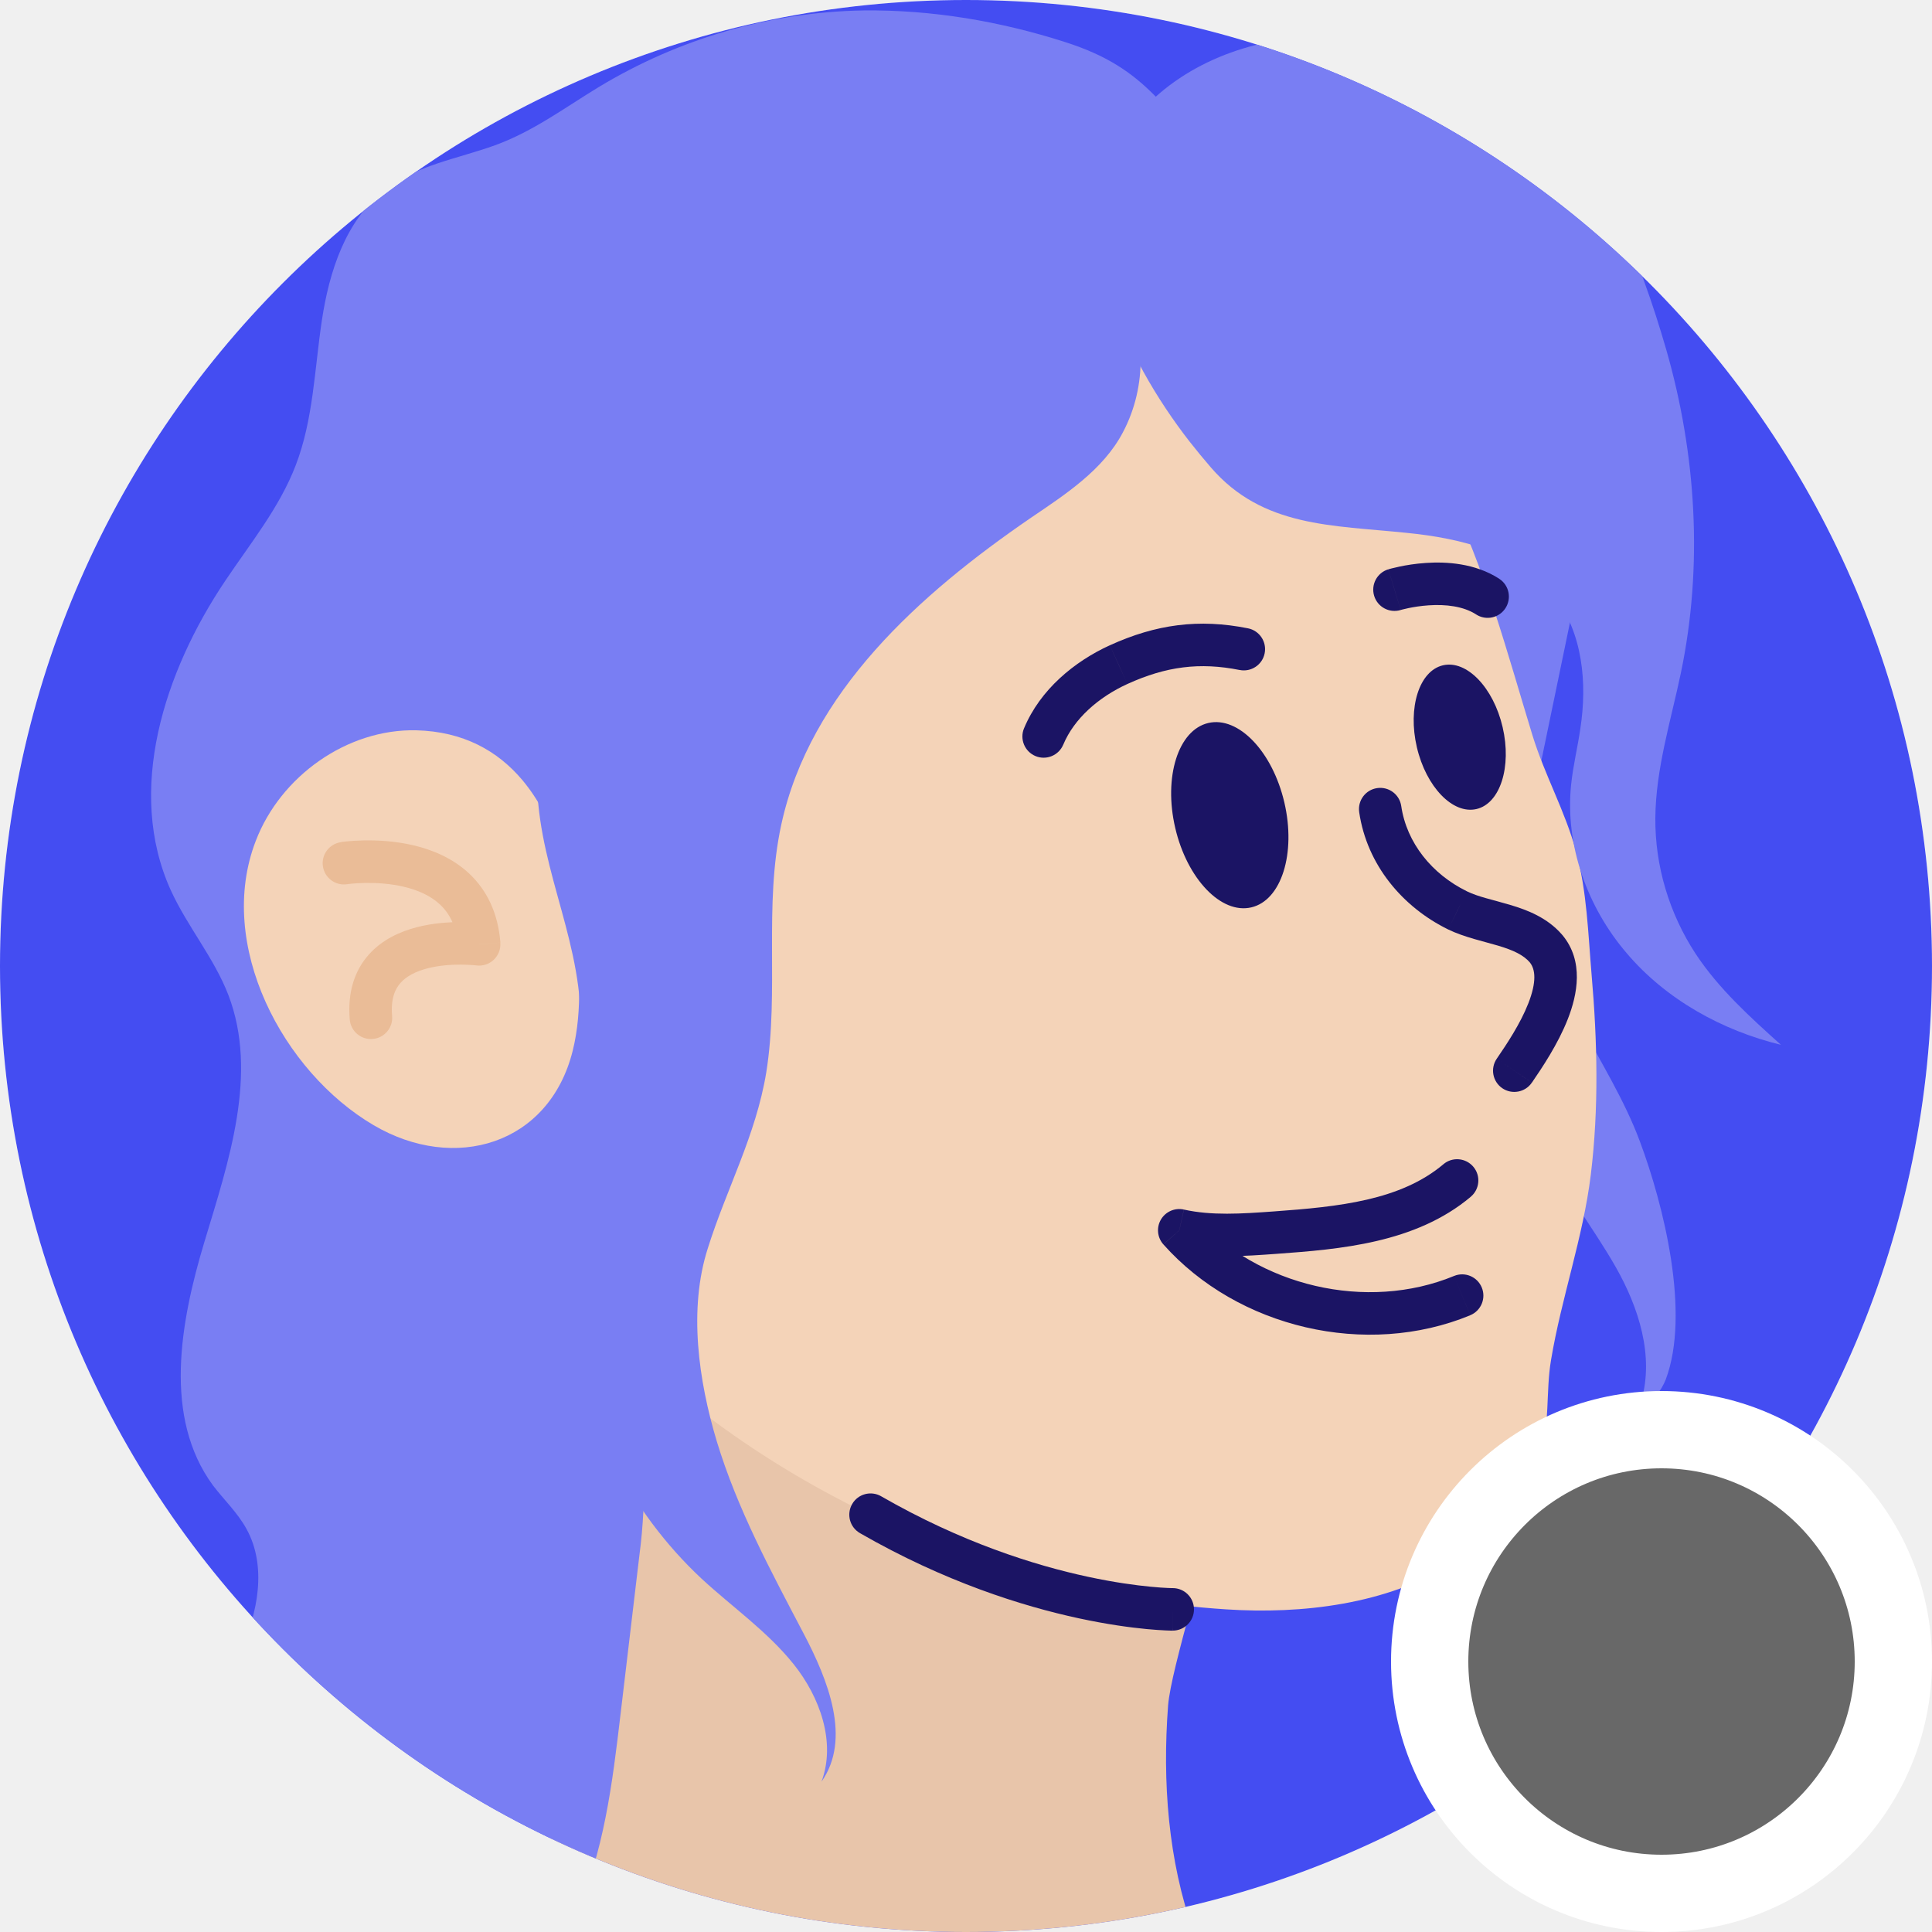
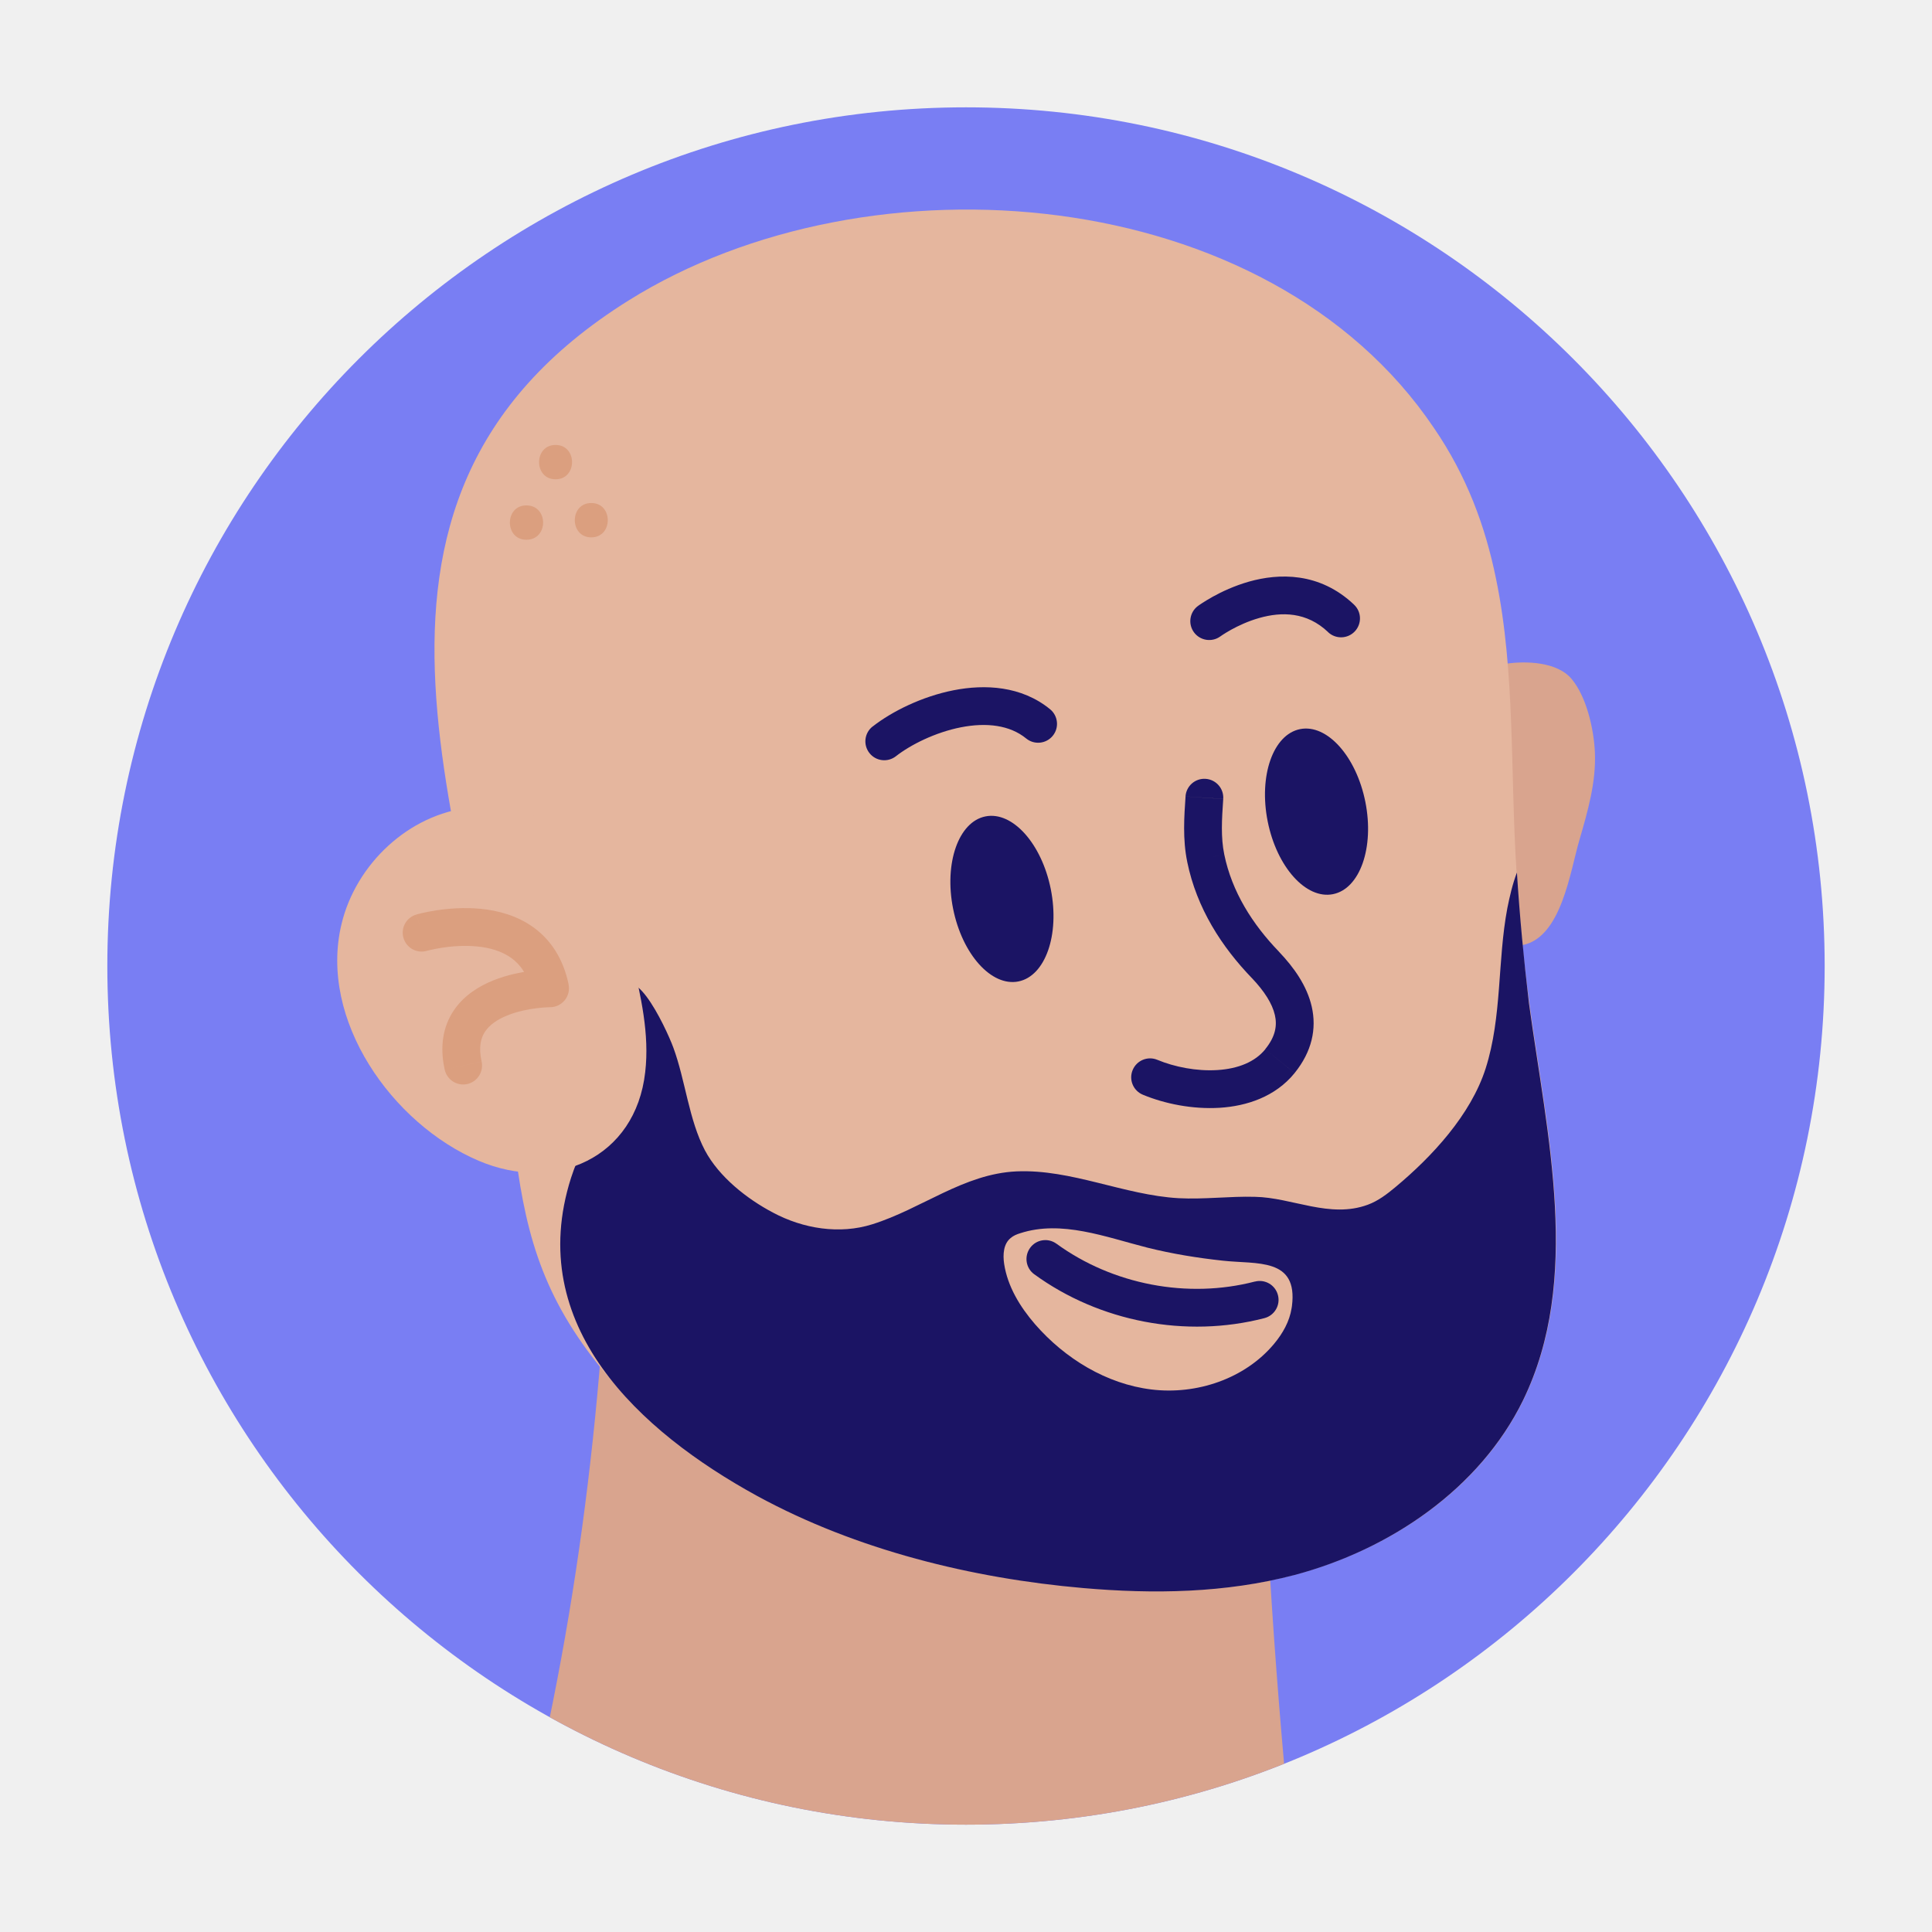
- <svg xmlns="http://www.w3.org/2000/svg" width="50" height="50" viewBox="0 0 50 50" fill="none">
-   <g clip-path="url(#clip0_83803_11048)">
-     <rect width="50" height="50" rx="25" fill="white" />
-     <path d="M50 0H0V50H50V0Z" fill="#444DF2" />
-     <path d="M39.98 29.71C40.46 30.81 41.23 31.76 41.82 32.8C42.41 33.84 42.81 35.09 42.48 36.24C42.77 36.31 43 35.98 43.11 35.7C43.75 33.99 43.06 31.2 42.44 29.54C41.65 27.41 39.95 25.57 39.86 23.3C39.1 25.32 39.1 27.72 39.98 29.71Z" fill="#797EF3" />
-     <path d="M38.72 7.37C40.08 9.02 41.14 11.04 41.1 13.18C41.08 13.93 40.93 14.66 40.78 15.39C40.47 16.89 40.16 18.38 39.85 19.88C39.77 20.25 39.7 20.62 39.5 20.94C39.04 21.69 37.99 21.93 37.17 21.63C36.35 21.33 35.74 20.58 35.42 19.77C34.92 18.53 34.98 17.11 35.35 15.83C35.72 14.54 36.38 13.36 37.06 12.21C37.57 11.35 38.11 10.48 38.91 9.88L38.72 7.37Z" fill="#797EF3" />
-     <path d="M30.89 50H20.17C20.16 50 20.16 50 20.15 50C18.34 49.91 16.51 49.97 14.69 49.99C14.33 49.99 13.97 50 13.6 50C13.67 49.76 13.74 49.53 13.8 49.3C14.94 45.35 15.49 41.52 15.69 37.47C15.73 36.69 15.75 35.9 15.77 35.11C16.04 35.19 16.31 35.26 16.59 35.33C16.65 35.35 16.7 35.36 16.76 35.37C17.22 35.48 17.68 35.58 18.15 35.65C22.23 36.35 26.44 35.91 30.59 35.86C32.23 35.84 31.48 39.05 30.83 41.56C30.83 41.57 30.82 41.58 30.82 41.59C30.53 42.68 30.27 43.64 30.23 44.14C30.08 46.11 30.23 48.15 30.89 50Z" fill="#E8C5AA" />
-     <path d="M34.55 8.79C33.6 8.11 32.46 7.68 31.25 7.26C25.87 5.39 19.23 5.95 15.04 10.13C13.44 11.72 12.29 13.74 11.68 15.92C11.02 18.27 11.36 20.35 11.51 22.72C11.74 26.48 12.33 30.46 14.77 33.33C18.9 38.19 25.4 41.24 31.73 41.65C33.7 41.78 35.89 41.52 37.59 40.46C38.61 39.82 39.45 38.84 39.85 37.69C40.12 36.91 40 36.02 40.14 35.2C40.41 33.58 40.97 32.03 41.17 30.4C41.38 28.68 41.34 26.94 41.19 25.22C41.1 24.16 41.07 23.07 40.79 22.04C40.51 21 39.98 20.07 39.66 19.03C39.02 16.94 38.42 14.65 37.43 12.7C36.73 11.33 35.81 9.68 34.55 8.79Z" fill="#F4D3B8" />
-     <path d="M32.383 23.483C33.163 23.302 33.546 22.086 33.239 20.768C32.932 19.45 32.05 18.529 31.271 18.711C30.491 18.893 30.108 20.109 30.415 21.427C30.722 22.744 31.603 23.665 32.383 23.483Z" fill="#1B1464" />
-     <path d="M38.211 20.938C38.824 20.795 39.127 19.846 38.888 18.819C38.649 17.792 37.957 17.075 37.344 17.218C36.731 17.361 36.428 18.31 36.668 19.337C36.907 20.364 37.598 21.081 38.211 20.938Z" fill="#1B1464" />
-     <path d="M39.588 24.903C39.739 25.084 39.77 25.412 39.553 25.967C39.349 26.489 38.998 27.017 38.736 27.399L39.644 28.02C39.902 27.643 40.322 27.021 40.577 26.367C40.82 25.747 41 24.875 40.432 24.196L39.588 24.903ZM37.48 24.055C37.893 24.256 38.429 24.371 38.772 24.474C39.168 24.592 39.428 24.716 39.594 24.909L40.428 24.192C40.044 23.745 39.519 23.549 39.087 23.42C38.602 23.275 38.268 23.215 37.961 23.066L37.48 24.055ZM35.176 21.02C35.376 22.386 36.301 23.477 37.478 24.054L37.962 23.066C37.059 22.623 36.404 21.814 36.264 20.86L35.176 21.02ZM38.736 27.399C38.564 27.65 38.629 27.992 38.879 28.163C39.129 28.334 39.472 28.27 39.643 28.02L38.736 27.399ZM40.01 24.55L40.432 24.197C40.43 24.195 40.429 24.193 40.427 24.192L40.01 24.55ZM37.72 23.56L37.478 24.054C37.479 24.054 37.479 24.055 37.48 24.055L37.72 23.56ZM36.264 20.86C36.22 20.559 35.941 20.352 35.64 20.396C35.339 20.44 35.132 20.719 35.176 21.02L36.264 20.86Z" fill="#1B1464" />
-     <path d="M33.04 32.449C34.666 32.331 36.636 32.175 38.065 30.971L37.356 30.13C36.245 31.066 34.655 31.23 32.961 31.352L33.04 32.449ZM30.401 32.377C31.303 32.577 32.224 32.508 33.04 32.449L32.961 31.352C32.117 31.413 31.358 31.463 30.64 31.304L30.401 32.377ZM37.63 33.022C35.378 33.952 32.546 33.291 30.931 31.475L30.109 32.206C32.034 34.37 35.362 35.149 38.05 34.039L37.63 33.022ZM38.064 30.971C38.296 30.775 38.326 30.428 38.13 30.196C37.934 29.964 37.587 29.934 37.355 30.13L38.064 30.971ZM30.52 31.84L30.639 31.303C30.406 31.251 30.166 31.356 30.045 31.561C29.924 31.767 29.95 32.027 30.108 32.205L30.52 31.84ZM38.05 34.038C38.331 33.922 38.464 33.6 38.348 33.32C38.232 33.039 37.91 32.906 37.63 33.022L38.05 34.038Z" fill="#1B1464" />
-     <path d="M28.721 16.7C27.808 17.118 26.921 17.843 26.502 18.849L27.517 19.272C27.798 18.597 28.431 18.042 29.178 17.701L28.721 16.7ZM32.298 16.261C31.027 16.007 29.92 16.155 28.723 16.7L29.178 17.701C30.18 17.245 31.053 17.134 32.083 17.34L32.298 16.261ZM26.502 18.848C26.385 19.128 26.518 19.45 26.798 19.567C27.078 19.684 27.4 19.551 27.517 19.271L26.502 18.848ZM28.95 17.2L28.722 16.699C28.722 16.699 28.721 16.699 28.721 16.7L28.95 17.2ZM32.082 17.339C32.38 17.399 32.67 17.205 32.729 16.908C32.789 16.61 32.595 16.32 32.298 16.261L32.082 17.339Z" fill="#1B1464" />
-     <path d="M36.09 15.26C36.25 15.786 36.25 15.786 36.249 15.786C36.249 15.786 36.249 15.786 36.25 15.786C36.251 15.786 36.254 15.785 36.257 15.784C36.264 15.782 36.277 15.778 36.294 15.774C36.328 15.765 36.379 15.753 36.445 15.739C36.577 15.711 36.763 15.68 36.973 15.666C37.411 15.636 37.87 15.687 38.203 15.902L38.8 14.978C38.172 14.573 37.426 14.533 36.9 14.569C36.628 14.587 36.39 14.627 36.221 14.663C36.136 14.681 36.067 14.698 36.017 14.71C35.992 14.716 35.973 14.722 35.958 14.726C35.951 14.728 35.945 14.73 35.941 14.731C35.939 14.732 35.937 14.732 35.935 14.733C35.934 14.733 35.934 14.733 35.933 14.734H35.932C35.93 14.734 35.93 14.734 36.09 15.26ZM38.202 15.902C38.457 16.067 38.798 15.994 38.962 15.738C39.126 15.482 39.054 15.142 38.798 14.978L38.202 15.902ZM35.93 14.734C35.639 14.822 35.475 15.129 35.563 15.42C35.651 15.711 35.958 15.875 36.249 15.787L35.93 14.734Z" fill="#1B1464" />
-     <path d="M30.78 11.42C30.96 11.65 31.15 11.88 31.34 12.1C32.68 13.65 34.48 13.59 36.4 13.79C37.83 13.93 39.36 14.31 40.24 15.45C40.96 16.39 41.08 17.68 40.9 18.85C40.83 19.34 40.71 19.82 40.66 20.31C40.5 21.88 41.08 23.48 42.1 24.67C43.12 25.87 44.57 26.67 46.09 27.04C45.29 26.32 44.48 25.59 43.88 24.68C43.2 23.64 42.83 22.41 42.84 21.17C42.85 19.9 43.24 18.66 43.5 17.42C44.08 14.65 43.9 11.75 43.12 9.04C42.47 6.8 41.35 3.72 39.26 2.43C37.54 1.36 35.67 0.82 33.62 0.98C31.88 1.12 30.13 1.93 29.14 3.38C27.44 5.87 29.14 9.31 30.78 11.42Z" fill="#797EF3" />
-     <path d="M30.25 6.94C30.1 7.05 29.95 7.15 29.8 7.25C29.6 7.38 29.4 7.51 29.2 7.63C29.07 7.71 28.94 7.79 28.81 7.87C26.8 9.15 24.78 10.43 22.95 11.96C21.79 12.93 20.71 13.98 19.65 15.05C19.17 15.53 18.55 15.97 18.12 16.48C17.7 16.98 17.71 17.51 17.64 18.16C17.63 18.26 17.62 18.37 17.6 18.47C17.22 21.74 16.84 25.01 16.45 28.27C16.17 30.63 16.41 32.91 16.57 35.19C16.57 35.23 16.58 35.27 16.58 35.31C16.66 36.57 16.72 37.83 16.65 39.12C16.63 39.49 16.6 39.86 16.55 40.23C16.39 41.61 16.22 42.98 16.06 44.36C15.85 46.14 15.63 47.96 14.88 49.59C14.82 49.72 14.75 49.86 14.68 49.99H5.2C4.97 49.79 4.76 49.59 4.61 49.35C4.02 48.39 4.31 46.65 4.67 45.67C5.06 44.64 5.74 43.74 6.21 42.75C6.68 41.75 6.91 40.53 6.38 39.57C6.15 39.15 5.8 38.82 5.51 38.44C4.22 36.68 4.66 34.23 5.29 32.14C5.92 30.05 6.69 27.79 5.91 25.75C5.54 24.79 4.85 23.98 4.42 23.04C3.25 20.46 4.25 17.38 5.83 15.03C6.48 14.06 7.23 13.14 7.65 12.05C8.11 10.86 8.14 9.55 8.33 8.29C8.52 7.03 8.94 5.71 9.95 4.92C10.78 4.27 11.84 4.11 12.81 3.76C13.8 3.4 14.61 2.79 15.5 2.25C17.57 1 19.93 0.31 22.35 0.27C24.12 0.25 25.89 0.55 27.57 1.09C28.63 1.43 29.28 1.86 29.9 2.49C30.22 2.82 30.54 3.21 30.9 3.66C31.17 4 31.44 4.35 31.52 4.77C31.68 5.66 31 6.39 30.25 6.94Z" fill="#797EF3" />
-     <path d="M13.52 20.19C12.88 19.43 11.99 18.93 10.77 18.9C8.98 18.86 7.26 20.09 6.62 21.76C5.58 24.45 7.32 27.74 9.67 29.12C11.76 30.35 14.21 29.63 14.82 27.2C15.09 26.12 14.98 24.98 14.88 23.88C14.74 22.55 14.34 21.17 13.52 20.19Z" fill="#F4D3B8" />
-     <path d="M12.4 24.44C12.473 23.895 12.472 23.895 12.472 23.895C12.472 23.895 12.472 23.895 12.471 23.895H12.47C12.469 23.895 12.468 23.895 12.467 23.895C12.464 23.895 12.461 23.894 12.457 23.894C12.449 23.893 12.438 23.892 12.425 23.89C12.398 23.887 12.361 23.883 12.314 23.88C12.221 23.873 12.091 23.865 11.937 23.864C11.632 23.862 11.212 23.886 10.787 23.996C10.366 24.105 9.893 24.311 9.541 24.709C9.174 25.123 8.991 25.685 9.052 26.388L10.148 26.293C10.109 25.846 10.226 25.595 10.365 25.438C10.519 25.264 10.759 25.139 11.063 25.061C11.363 24.983 11.68 24.963 11.932 24.964C12.056 24.965 12.158 24.971 12.229 24.976C12.264 24.979 12.291 24.981 12.308 24.983C12.317 24.984 12.323 24.985 12.326 24.985C12.328 24.985 12.329 24.985 12.329 24.985C12.327 24.985 12.327 24.985 12.4 24.44ZM8.9 22.34C8.982 22.884 8.982 22.884 8.982 22.884C8.982 22.884 8.984 22.884 8.986 22.883C8.99 22.882 8.997 22.882 9.006 22.88C9.025 22.878 9.055 22.874 9.095 22.87C9.174 22.862 9.29 22.854 9.431 22.851C9.715 22.845 10.085 22.863 10.45 22.949C10.817 23.035 11.148 23.183 11.392 23.413C11.624 23.633 11.812 23.959 11.853 24.48L12.95 24.396C12.89 23.618 12.591 23.031 12.148 22.613C11.717 22.206 11.185 21.991 10.703 21.877C10.218 21.763 9.75 21.743 9.41 21.75C9.238 21.753 9.095 21.764 8.993 21.773C8.942 21.778 8.901 21.783 8.872 21.786C8.857 21.788 8.846 21.789 8.837 21.791C8.833 21.792 8.829 21.792 8.826 21.792C8.825 21.792 8.823 21.792 8.823 21.793H8.822C8.822 21.793 8.822 21.793 8.821 21.793C8.818 21.796 8.818 21.796 8.9 22.34ZM9.052 26.388C9.078 26.691 9.345 26.915 9.648 26.888C9.951 26.862 10.175 26.595 10.148 26.292L9.052 26.388ZM12.4 24.44L12.327 24.985C12.491 25.007 12.657 24.953 12.778 24.839C12.899 24.725 12.961 24.563 12.948 24.397L12.4 24.44ZM8.818 21.796C8.518 21.842 8.311 22.122 8.357 22.422C8.403 22.722 8.683 22.929 8.983 22.883L8.818 21.796Z" fill="#EABC97" />
-     <path d="M14.83 13.69C15.44 11.98 16.46 10.36 17.5 8.9C18.51 7.47 19.88 6.3 21.45 5.52C22.92 4.8 24.62 4.42 26.2 4.84C28.78 5.53 30.35 8.75 29.06 11.19C28.55 12.16 27.58 12.79 26.68 13.4C23.79 15.38 20.96 17.92 20.22 21.34C19.76 23.45 20.17 25.64 19.83 27.76C19.56 29.39 18.8 30.77 18.32 32.3C17.81 33.88 18.08 35.74 18.55 37.3C19.08 39.05 19.95 40.66 20.8 42.28C21.43 43.48 22.04 45 21.26 46.11C21.64 45.09 21.22 43.92 20.54 43.07C19.86 42.22 18.95 41.59 18.15 40.85C16.3 39.12 15.09 36.73 14.74 34.23C14.59 33.19 14.47 32.07 14.4 31.01C14.32 29.74 14.85 28.48 14.99 27.22C15.25 24.84 14.14 23.01 13.93 20.8C13.71 18.48 14.04 15.91 14.83 13.69Z" fill="#797EF3" />
-     <path d="M30.35 41.65C30.35 41.1 30.35 41.1 30.35 41.1C30.349 41.1 30.348 41.1 30.345 41.1C30.34 41.1 30.332 41.1 30.32 41.1C30.297 41.099 30.261 41.098 30.212 41.096C30.115 41.092 29.969 41.083 29.778 41.064C29.397 41.028 28.84 40.954 28.152 40.806C26.775 40.51 24.875 39.915 22.803 38.723L22.255 39.677C24.442 40.935 26.453 41.566 27.921 41.882C28.655 42.04 29.255 42.12 29.674 42.16C29.884 42.18 30.049 42.19 30.163 42.195C30.22 42.198 30.265 42.199 30.296 42.2C30.312 42.2 30.324 42.201 30.333 42.201C30.337 42.201 30.341 42.201 30.344 42.201C30.345 42.201 30.347 42.201 30.347 42.201H30.348C30.35 42.2 30.35 42.2 30.35 41.65ZM22.804 38.723C22.541 38.572 22.204 38.662 22.053 38.926C21.902 39.19 21.992 39.526 22.256 39.677L22.804 38.723ZM30.35 42.2C30.654 42.2 30.9 41.954 30.9 41.65C30.9 41.346 30.654 41.1 30.35 41.1V42.2Z" fill="#1B1464" />
+ <svg xmlns="http://www.w3.org/2000/svg" width="72" height="72" viewBox="0 0 72 72" fill="none">
+   <g clip-path="url(#clip0_111335_16333)">
+     <path d="M68 4H4V68H68V4Z" fill="#797EF3" />
+     <path d="M53.28 33.235C52.883 32.237 52.845 31.123 52.806 30.048C52.768 28.742 52.973 27.36 53.638 26.323C54.15 25.517 54.957 24.915 56.121 24.736C56.889 24.621 58.041 24.672 58.566 25.299C59.129 25.965 59.398 27.181 59.437 28.026C59.488 29.152 59.168 30.24 58.861 31.302C58.515 32.467 58.195 34.925 56.749 35.219C55.225 35.552 53.817 34.618 53.28 33.235Z" fill="#D9A48E" />
+     <path d="M48.07 68H19.59C19.693 67.565 19.795 67.13 19.898 66.694C21.933 57.965 22.726 49.504 22.841 40.352C30.048 43.014 37.626 41.875 45.062 41.76C47.827 41.722 46.906 44.858 46.931 47.789C46.969 51.45 47.11 55.098 47.328 58.733C47.52 61.831 47.763 64.928 48.07 68Z" fill="#D9A48E" />
+     <path d="M55.751 21.562C56.48 25.082 56.275 28.794 56.519 32.518C56.621 34.144 56.775 35.757 56.992 37.37C57.671 42.336 58.963 47.661 56.775 52.166C55.162 55.482 51.834 57.734 48.263 58.682C45.677 59.373 43.015 59.398 40.365 59.168C36.256 58.81 31.943 57.773 28.231 55.738C25.952 54.496 23.904 52.87 22.266 50.822C20.115 48.109 19.527 45.728 19.143 42.438C17.85 31.392 11.232 18.81 23.431 11.194C32.378 5.6 47.251 6.778 53.434 15.942C54.663 17.734 55.354 19.616 55.751 21.562Z" fill="#E5B69E" />
+     <path d="M37.953 36.576C38.958 36.375 39.498 34.836 39.16 33.137C38.821 31.439 37.731 30.224 36.726 30.425C35.721 30.625 35.18 32.165 35.519 33.863C35.858 35.562 36.947 36.776 37.953 36.576Z" fill="#1B1464" />
+     <path d="M49.676 33.323C50.682 33.123 51.222 31.583 50.883 29.885C50.544 28.186 49.455 26.972 48.45 27.172C47.444 27.373 46.904 28.912 47.243 30.611C47.582 32.309 48.671 33.524 49.676 33.323Z" fill="#1B1464" />
+     <path d="M33.386 28.184C33.942 27.75 34.856 27.293 35.808 27.105C36.766 26.917 37.632 27.022 38.243 27.521L39.133 26.431C38.067 25.56 36.707 25.494 35.537 25.724C34.362 25.956 33.245 26.509 32.521 27.075L33.386 28.184ZM38.243 27.521C38.543 27.767 38.988 27.722 39.233 27.421C39.479 27.121 39.434 26.677 39.133 26.431L38.243 27.521ZM32.521 27.073C32.214 27.313 32.16 27.754 32.399 28.061C32.639 28.369 33.08 28.422 33.388 28.183L32.521 27.073Z" fill="#1B1464" />
+     <path d="M45.062 23.149C45.48 23.716 45.48 23.716 45.48 23.716C45.48 23.716 45.481 23.715 45.482 23.715C45.485 23.712 45.49 23.708 45.499 23.703C45.514 23.692 45.54 23.675 45.574 23.652C45.644 23.607 45.747 23.542 45.879 23.469C46.145 23.322 46.513 23.148 46.93 23.03C47.764 22.794 48.698 22.799 49.494 23.556L50.464 22.536C49.172 21.308 47.649 21.364 46.547 21.675C45.997 21.832 45.527 22.054 45.198 22.237C45.032 22.33 44.898 22.412 44.805 22.473C44.758 22.504 44.721 22.529 44.694 22.547C44.681 22.556 44.669 22.564 44.662 22.57C44.658 22.573 44.654 22.575 44.651 22.578C44.65 22.579 44.649 22.579 44.648 22.58L44.646 22.582C44.645 22.582 44.645 22.582 45.062 23.149ZM49.492 23.557C49.774 23.825 50.219 23.814 50.488 23.532C50.756 23.25 50.746 22.804 50.463 22.536L49.492 23.557ZM44.645 22.582C44.333 22.812 44.266 23.254 44.497 23.566C44.727 23.878 45.169 23.945 45.481 23.715L44.645 22.582Z" fill="#1B1464" />
+     <path d="M38.542 47.487C40.978 49.262 44.202 49.879 47.121 49.123L46.767 47.759C44.259 48.411 41.467 47.876 39.371 46.349L38.542 47.487ZM47.121 49.123C47.497 49.025 47.724 48.641 47.625 48.265C47.528 47.889 47.144 47.662 46.767 47.761L47.121 49.123ZM39.371 46.35C39.058 46.121 38.616 46.19 38.389 46.505C38.161 46.82 38.228 47.26 38.543 47.488L39.371 46.35Z" fill="#1B1464" />
+     <path d="M45.624 31.839C45.494 31.206 45.533 30.549 45.586 29.777L44.182 29.682C44.132 30.421 44.069 31.273 44.246 32.125L45.624 31.839ZM47.669 35.473C46.67 34.437 45.91 33.234 45.624 31.84L44.245 32.123C44.599 33.851 45.53 35.285 46.655 36.452L47.669 35.473ZM48.246 39.989C48.891 39.192 49.073 38.342 48.885 37.516C48.707 36.733 48.214 36.046 47.671 35.477L46.651 36.447C47.119 36.938 47.415 37.404 47.511 37.828C47.598 38.207 47.543 38.619 47.151 39.101L48.246 39.989ZM42.591 40.797C43.404 41.135 44.446 41.346 45.454 41.284C46.46 41.221 47.529 40.874 48.246 39.99L47.153 39.103C46.77 39.575 46.142 39.83 45.366 39.878C44.593 39.927 43.766 39.761 43.131 39.497L42.591 40.797ZM45.586 29.775C45.613 29.387 45.32 29.052 44.931 29.025C44.543 28.998 44.207 29.291 44.181 29.681L45.586 29.775ZM44.934 31.981L45.624 31.84V31.839L44.934 31.981ZM47.162 35.962L47.671 35.477C47.67 35.475 47.669 35.474 47.667 35.473L47.162 35.962ZM43.131 39.497C42.773 39.347 42.36 39.517 42.211 39.877C42.061 40.236 42.231 40.648 42.591 40.797L43.131 39.497Z" fill="#1B1464" />
+     <path d="M48.147 48.672C48.147 48.698 48.135 48.723 48.135 48.749C48.058 49.248 47.802 49.696 47.482 50.08C46.394 51.386 44.589 51.987 42.912 51.782C41.235 51.578 39.687 50.63 38.573 49.35C38.01 48.698 37.549 47.942 37.421 47.098C37.37 46.752 37.395 46.355 37.664 46.138C37.767 46.048 37.895 45.997 38.023 45.958C39.559 45.459 41.197 46.099 42.759 46.496C43.68 46.726 44.627 46.88 45.575 46.982C46.829 47.123 48.378 46.854 48.147 48.672ZM56.531 32.518C56.365 32.954 56.263 33.402 56.173 33.85C55.802 35.821 55.981 37.882 55.367 39.814C54.816 41.542 53.37 43.104 52 44.243C51.693 44.499 51.36 44.755 50.976 44.896C49.555 45.421 48.16 44.627 46.765 44.602C45.818 44.576 44.871 44.704 43.923 44.653C41.888 44.538 39.93 43.565 37.882 43.654C35.911 43.744 34.349 45.05 32.506 45.626C31.29 46.01 29.933 45.792 28.807 45.19C27.834 44.678 26.797 43.859 26.272 42.874C25.671 41.734 25.543 40.262 25.095 39.046C24.826 38.304 23.367 35.206 23.021 37.472C22.803 38.867 22.739 40.237 22.227 41.581C21.933 42.362 21.536 43.104 21.28 43.898C19.527 49.402 23.827 53.344 28.218 55.75C31.93 57.773 36.243 58.822 40.352 59.181C42.989 59.411 45.664 59.373 48.25 58.694C51.808 57.747 55.149 55.482 56.762 52.179C58.951 47.674 57.658 42.349 56.979 37.382C56.787 35.757 56.634 34.144 56.531 32.518Z" fill="#1B1464" />
+     <path d="M21.229 31.264C20.294 30.406 19.078 29.92 17.517 30.099C15.238 30.342 13.267 32.198 12.73 34.426C11.859 38.01 14.624 41.888 17.837 43.258C20.691 44.474 23.686 43.155 24.045 39.955C24.211 38.534 23.878 37.114 23.558 35.731C23.174 34.054 22.432 32.352 21.229 31.264Z" fill="#E5B69E" />
+     <path d="M20.499 36.832C20.499 36.128 20.499 36.128 20.499 36.128C20.499 36.128 20.499 36.128 20.498 36.128H20.497C20.495 36.128 20.494 36.128 20.493 36.128C20.489 36.128 20.485 36.128 20.48 36.128C20.47 36.128 20.456 36.128 20.439 36.129C20.404 36.13 20.356 36.132 20.297 36.134C20.178 36.141 20.011 36.154 19.816 36.178C19.428 36.228 18.898 36.328 18.377 36.539C17.86 36.748 17.295 37.088 16.914 37.652C16.517 38.24 16.378 38.982 16.573 39.864L17.948 39.558C17.824 39 17.93 38.664 18.08 38.44C18.246 38.194 18.53 37.994 18.904 37.843C19.273 37.693 19.672 37.614 19.992 37.574C20.15 37.554 20.282 37.545 20.371 37.54C20.416 37.537 20.451 37.536 20.474 37.536C20.485 37.536 20.493 37.536 20.497 37.536C20.499 37.536 20.5 37.536 20.5 37.536C20.499 37.536 20.499 37.536 20.499 36.832ZM15.712 34.758C15.908 35.434 15.908 35.434 15.908 35.434C15.908 35.434 15.91 35.434 15.913 35.433C15.918 35.432 15.926 35.429 15.938 35.426C15.963 35.42 16 35.411 16.05 35.4C16.15 35.377 16.296 35.347 16.474 35.319C16.834 35.264 17.305 35.224 17.784 35.272C18.265 35.319 18.708 35.451 19.055 35.702C19.386 35.94 19.676 36.321 19.813 36.975L21.192 36.689C20.988 35.711 20.512 35.017 19.881 34.56C19.267 34.116 18.556 33.933 17.924 33.87C17.29 33.807 16.692 33.861 16.261 33.926C16.043 33.96 15.863 33.997 15.735 34.026C15.671 34.042 15.62 34.054 15.583 34.063C15.565 34.068 15.549 34.072 15.539 34.075C15.534 34.076 15.529 34.077 15.526 34.079C15.525 34.079 15.524 34.08 15.523 34.08H15.521C15.521 34.08 15.521 34.08 15.52 34.08C15.516 34.083 15.516 34.083 15.712 34.758ZM16.573 39.864C16.658 40.244 17.034 40.483 17.413 40.399C17.792 40.316 18.031 39.938 17.948 39.56L16.573 39.864ZM20.499 36.832V37.536C20.712 37.536 20.911 37.44 21.046 37.276C21.179 37.112 21.233 36.896 21.189 36.689L20.499 36.832ZM15.516 34.083C15.142 34.191 14.927 34.582 15.036 34.954C15.145 35.328 15.535 35.543 15.908 35.434L15.516 34.083Z" fill="#DB9F7F" />
+     <path d="M19.616 18.835C18.797 18.835 18.797 20.115 19.616 20.115C20.448 20.115 20.448 18.835 19.616 18.835Z" fill="#DB9F7F" />
+     <path d="M20.704 16.582C19.885 16.582 19.885 17.862 20.704 17.862C21.523 17.862 21.523 16.582 20.704 16.582Z" fill="#DB9F7F" />
+     <path d="M22.035 18.746C21.216 18.746 21.216 20.026 22.035 20.026C22.855 20.026 22.855 18.746 22.035 18.746Z" fill="#DB9F7F" />
  </g>
-   <circle cx="43" cy="43" r="6" fill="#686868" stroke="white" stroke-width="2" />
  <defs>
-     <clipPath id="clip0_83803_11048">
-       <rect width="50" height="50" rx="25" fill="white" />
+     <clipPath id="clip0_111335_16333">
+       <rect x="4" y="4" width="64" height="64" rx="32" fill="white" />
    </clipPath>
  </defs>
</svg>
